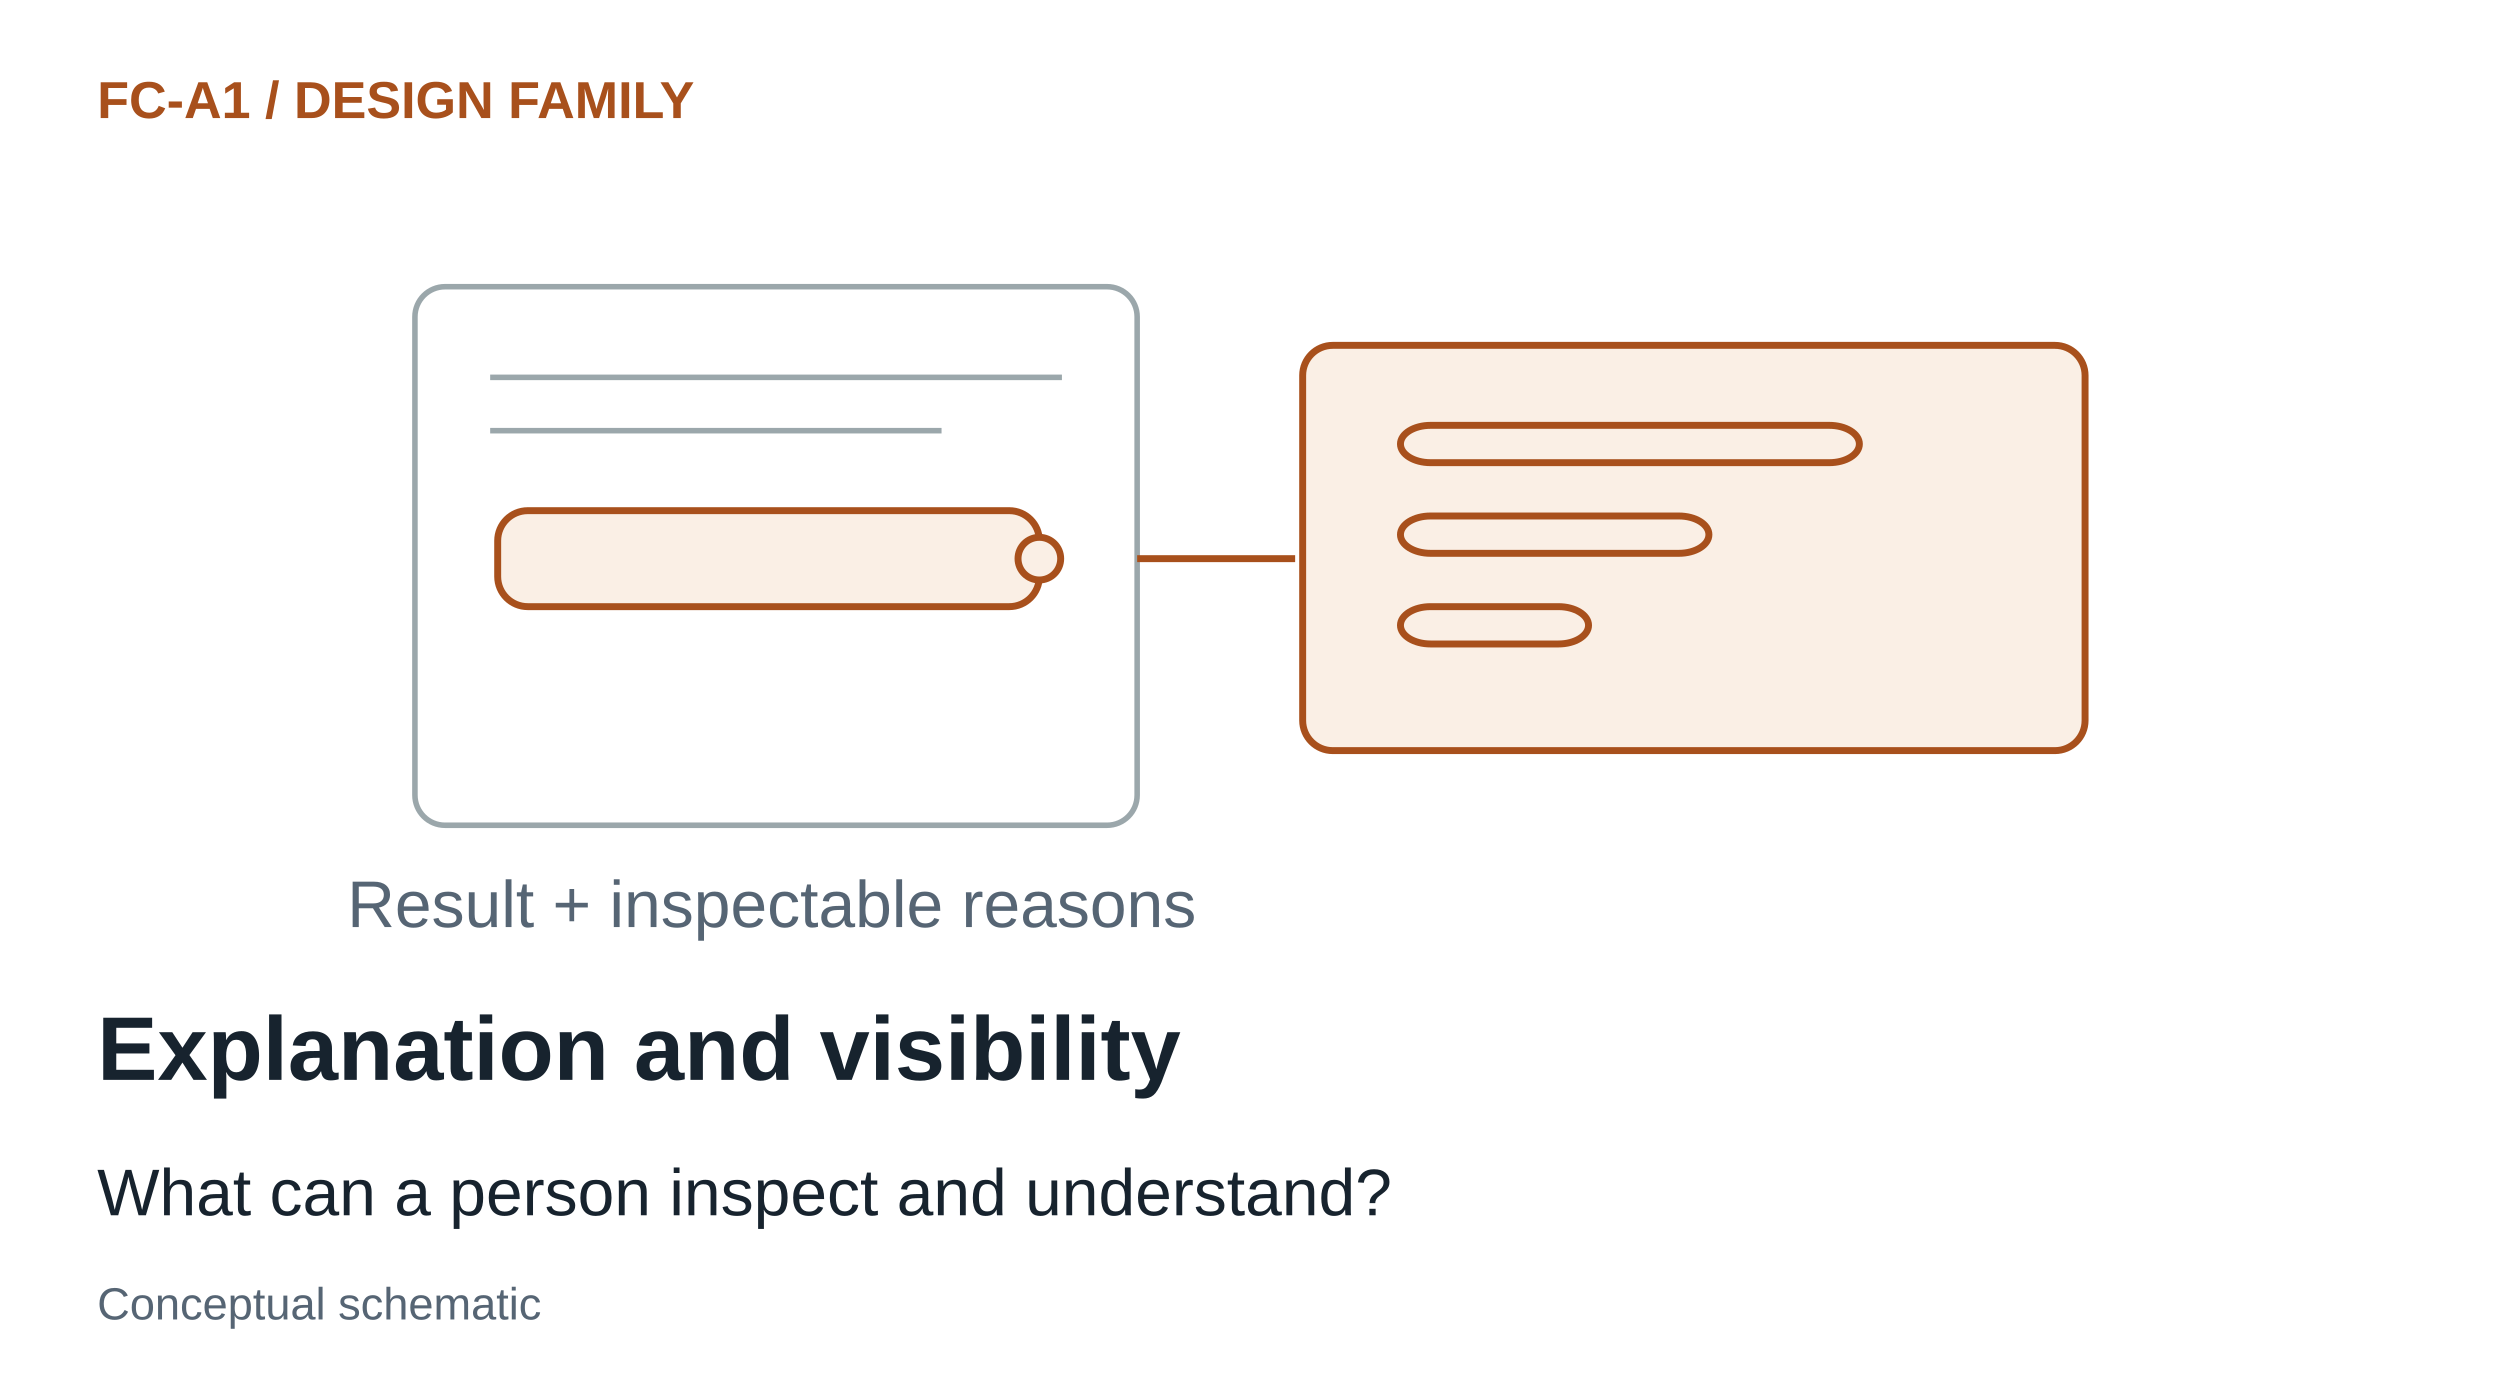
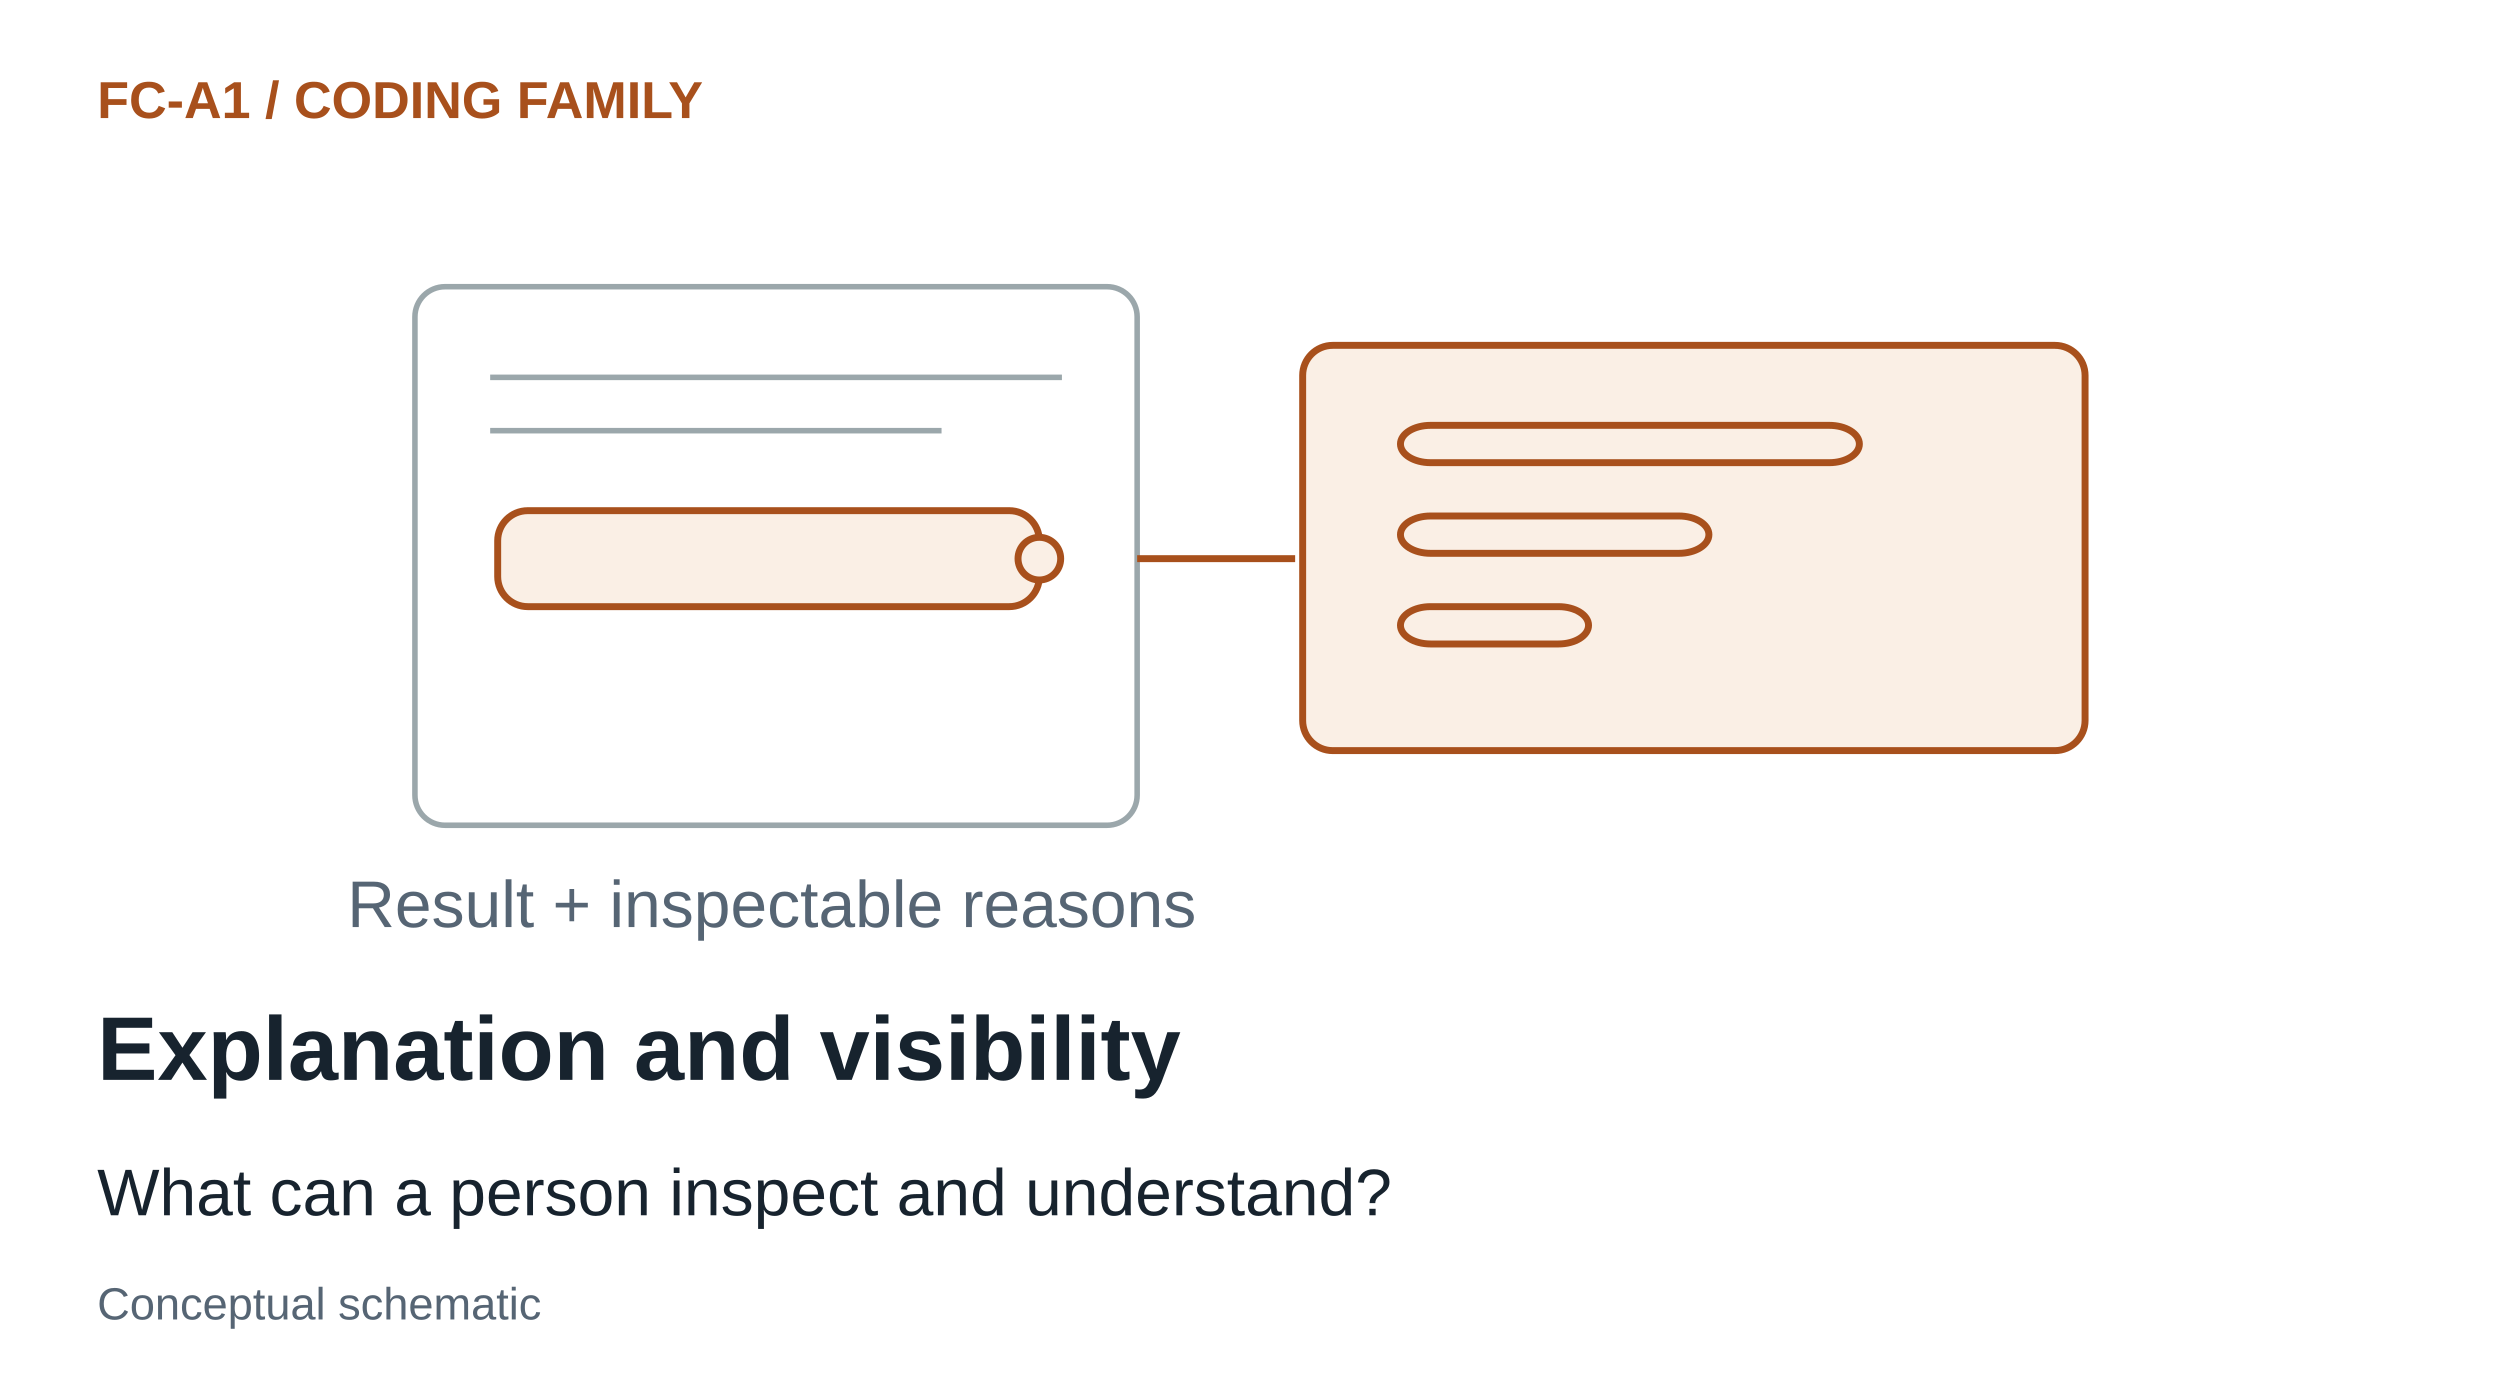
<svg xmlns="http://www.w3.org/2000/svg" width="720" height="396" viewBox="0 0 720 396" role="img" aria-labelledby="atlas-title atlas-description">
  <rect width="720" height="396" fill="white" />
  <rect x="0" y="0" width="720" height="390" rx="0" fill="#ffffff" stroke="none" stroke-width="1.5" />
  <text x="28" y="34" fill="#a8501c" font-family="Arial, Helvetica, sans-serif" font-size="15" font-weight="700">
-     <tspan x="28" dy="0">FC-A1 / DESIGN FAMILY</tspan>
+     <tspan x="28" dy="0">FC-A1 / CODING FAMILY</tspan>
  </text>
  <rect x="119.5" y="82.571" width="208" height="155.107" rx="8.667" fill="#ffffff" stroke="#9ba7ab" stroke-width="1.6" />
  <line x1="141.167" y1="108.679" x2="305.833" y2="108.679" stroke="#9ba7ab" stroke-width="1.6" />
  <line x1="141.167" y1="124.036" x2="271.167" y2="124.036" stroke="#9ba7ab" stroke-width="1.6" />
  <rect x="143.333" y="147.071" width="156" height="27.643" rx="8.667" fill="#faefe5" stroke="#a8501c" stroke-width="2" />
  <line x1="327.5" y1="160.893" x2="373" y2="160.893" stroke="#a8501c" stroke-width="2" />
  <rect x="375.167" y="99.464" width="225.333" height="116.714" rx="8.667" fill="#faefe5" stroke="#a8501c" stroke-width="2" />
  <rect x="403.333" y="122.5" width="132.167" height="10.75" rx="8.667" fill="#faefe5" stroke="#a8501c" stroke-width="2" />
  <rect x="403.333" y="148.607" width="88.833" height="10.75" rx="8.667" fill="#faefe5" stroke="#a8501c" stroke-width="2" />
  <rect x="403.333" y="174.714" width="54.167" height="10.75" rx="8.667" fill="#faefe5" stroke="#a8501c" stroke-width="2" />
  <circle cx="299.333" cy="160.893" r="6.143" fill="#faefe5" stroke="#a8501c" stroke-width="2" />
  <text x="100" y="267" fill="#566574" font-family="Arial, Helvetica, sans-serif" font-size="19" font-weight="400">
    <tspan x="100" dy="0">Result + inspectable reasons</tspan>
  </text>
  <text x="28" y="311" fill="#17232e" font-family="Arial, Helvetica, sans-serif" font-size="26" font-weight="700">
    <tspan x="28" dy="0">Explanation and visibility</tspan>
  </text>
  <text x="28" y="350" fill="#17232e" font-family="Arial, Helvetica, sans-serif" font-size="19" font-weight="400">
    <tspan x="28" dy="0">What can a person inspect and understand?</tspan>
  </text>
  <text x="28" y="380" fill="#566574" font-family="Arial, Helvetica, sans-serif" font-size="13" font-weight="400">
    <tspan x="28" dy="0">Conceptual schematic</tspan>
  </text>
  <a href="../../design-space-atlas.html#FC-A1" target="_top" aria-label="Explanation and visibility">
    <rect x="0" y="0" width="720" height="390" fill="transparent" pointer-events="all" />
  </a>
</svg>
